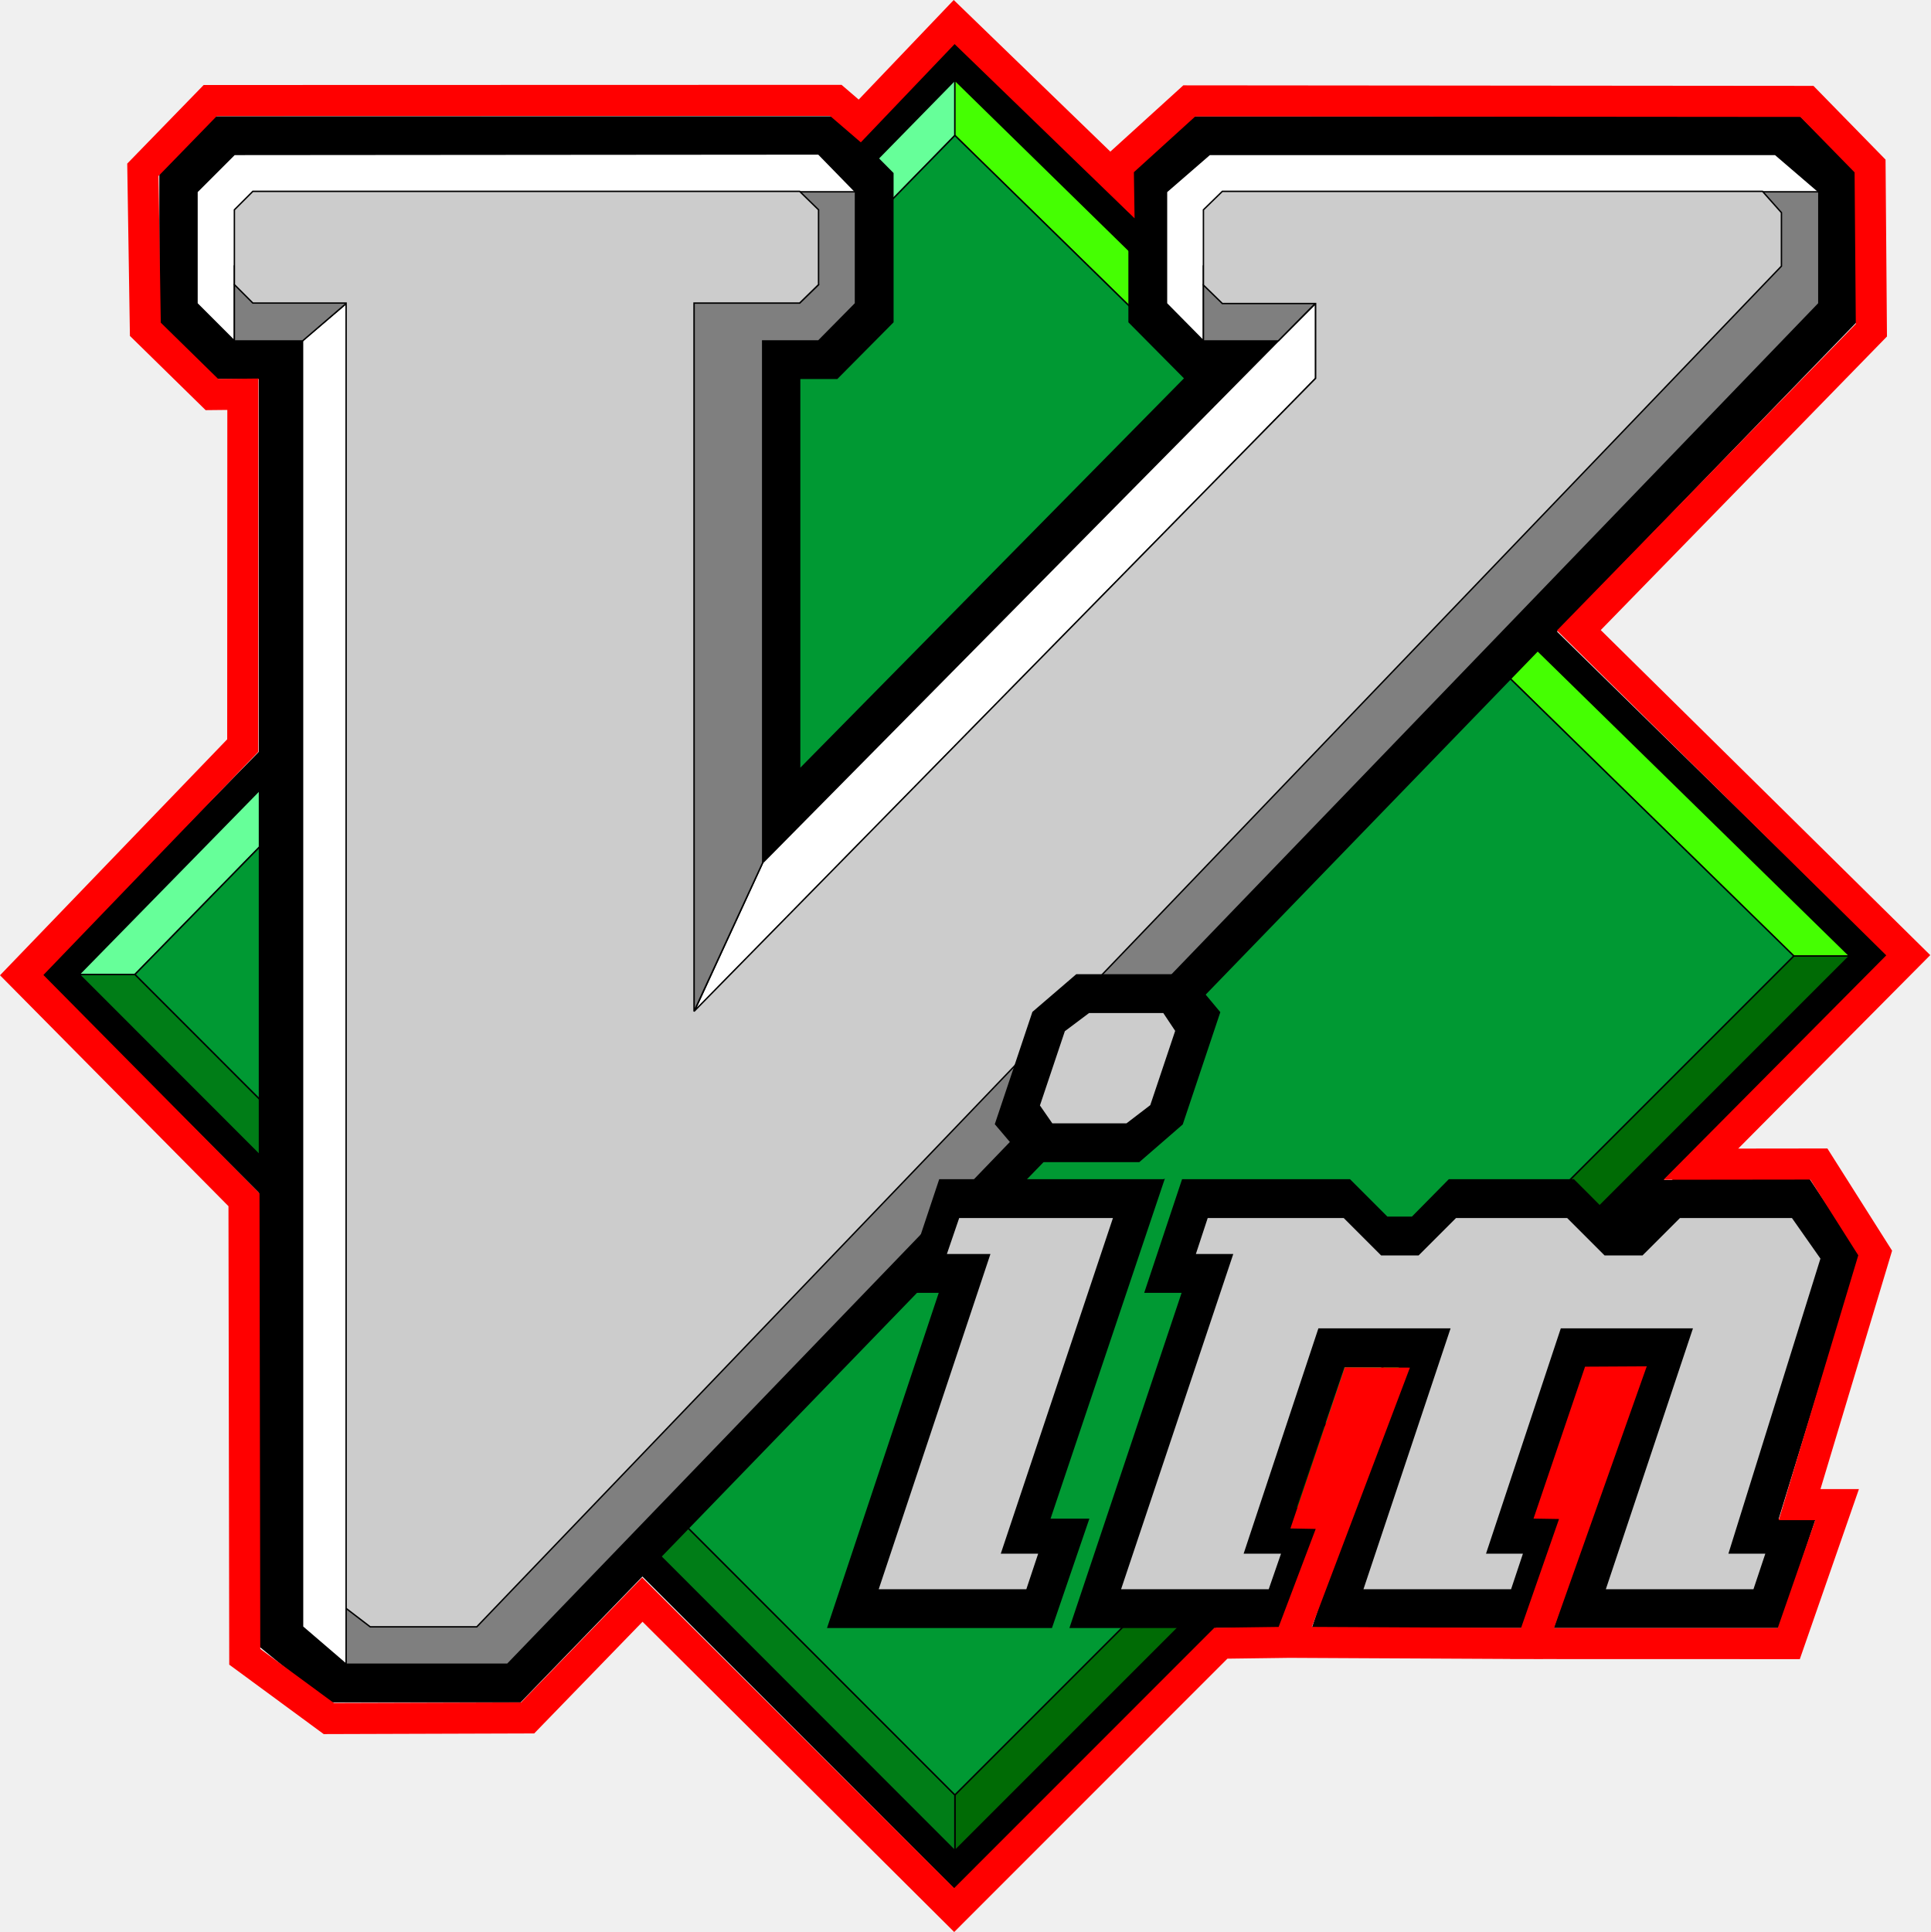
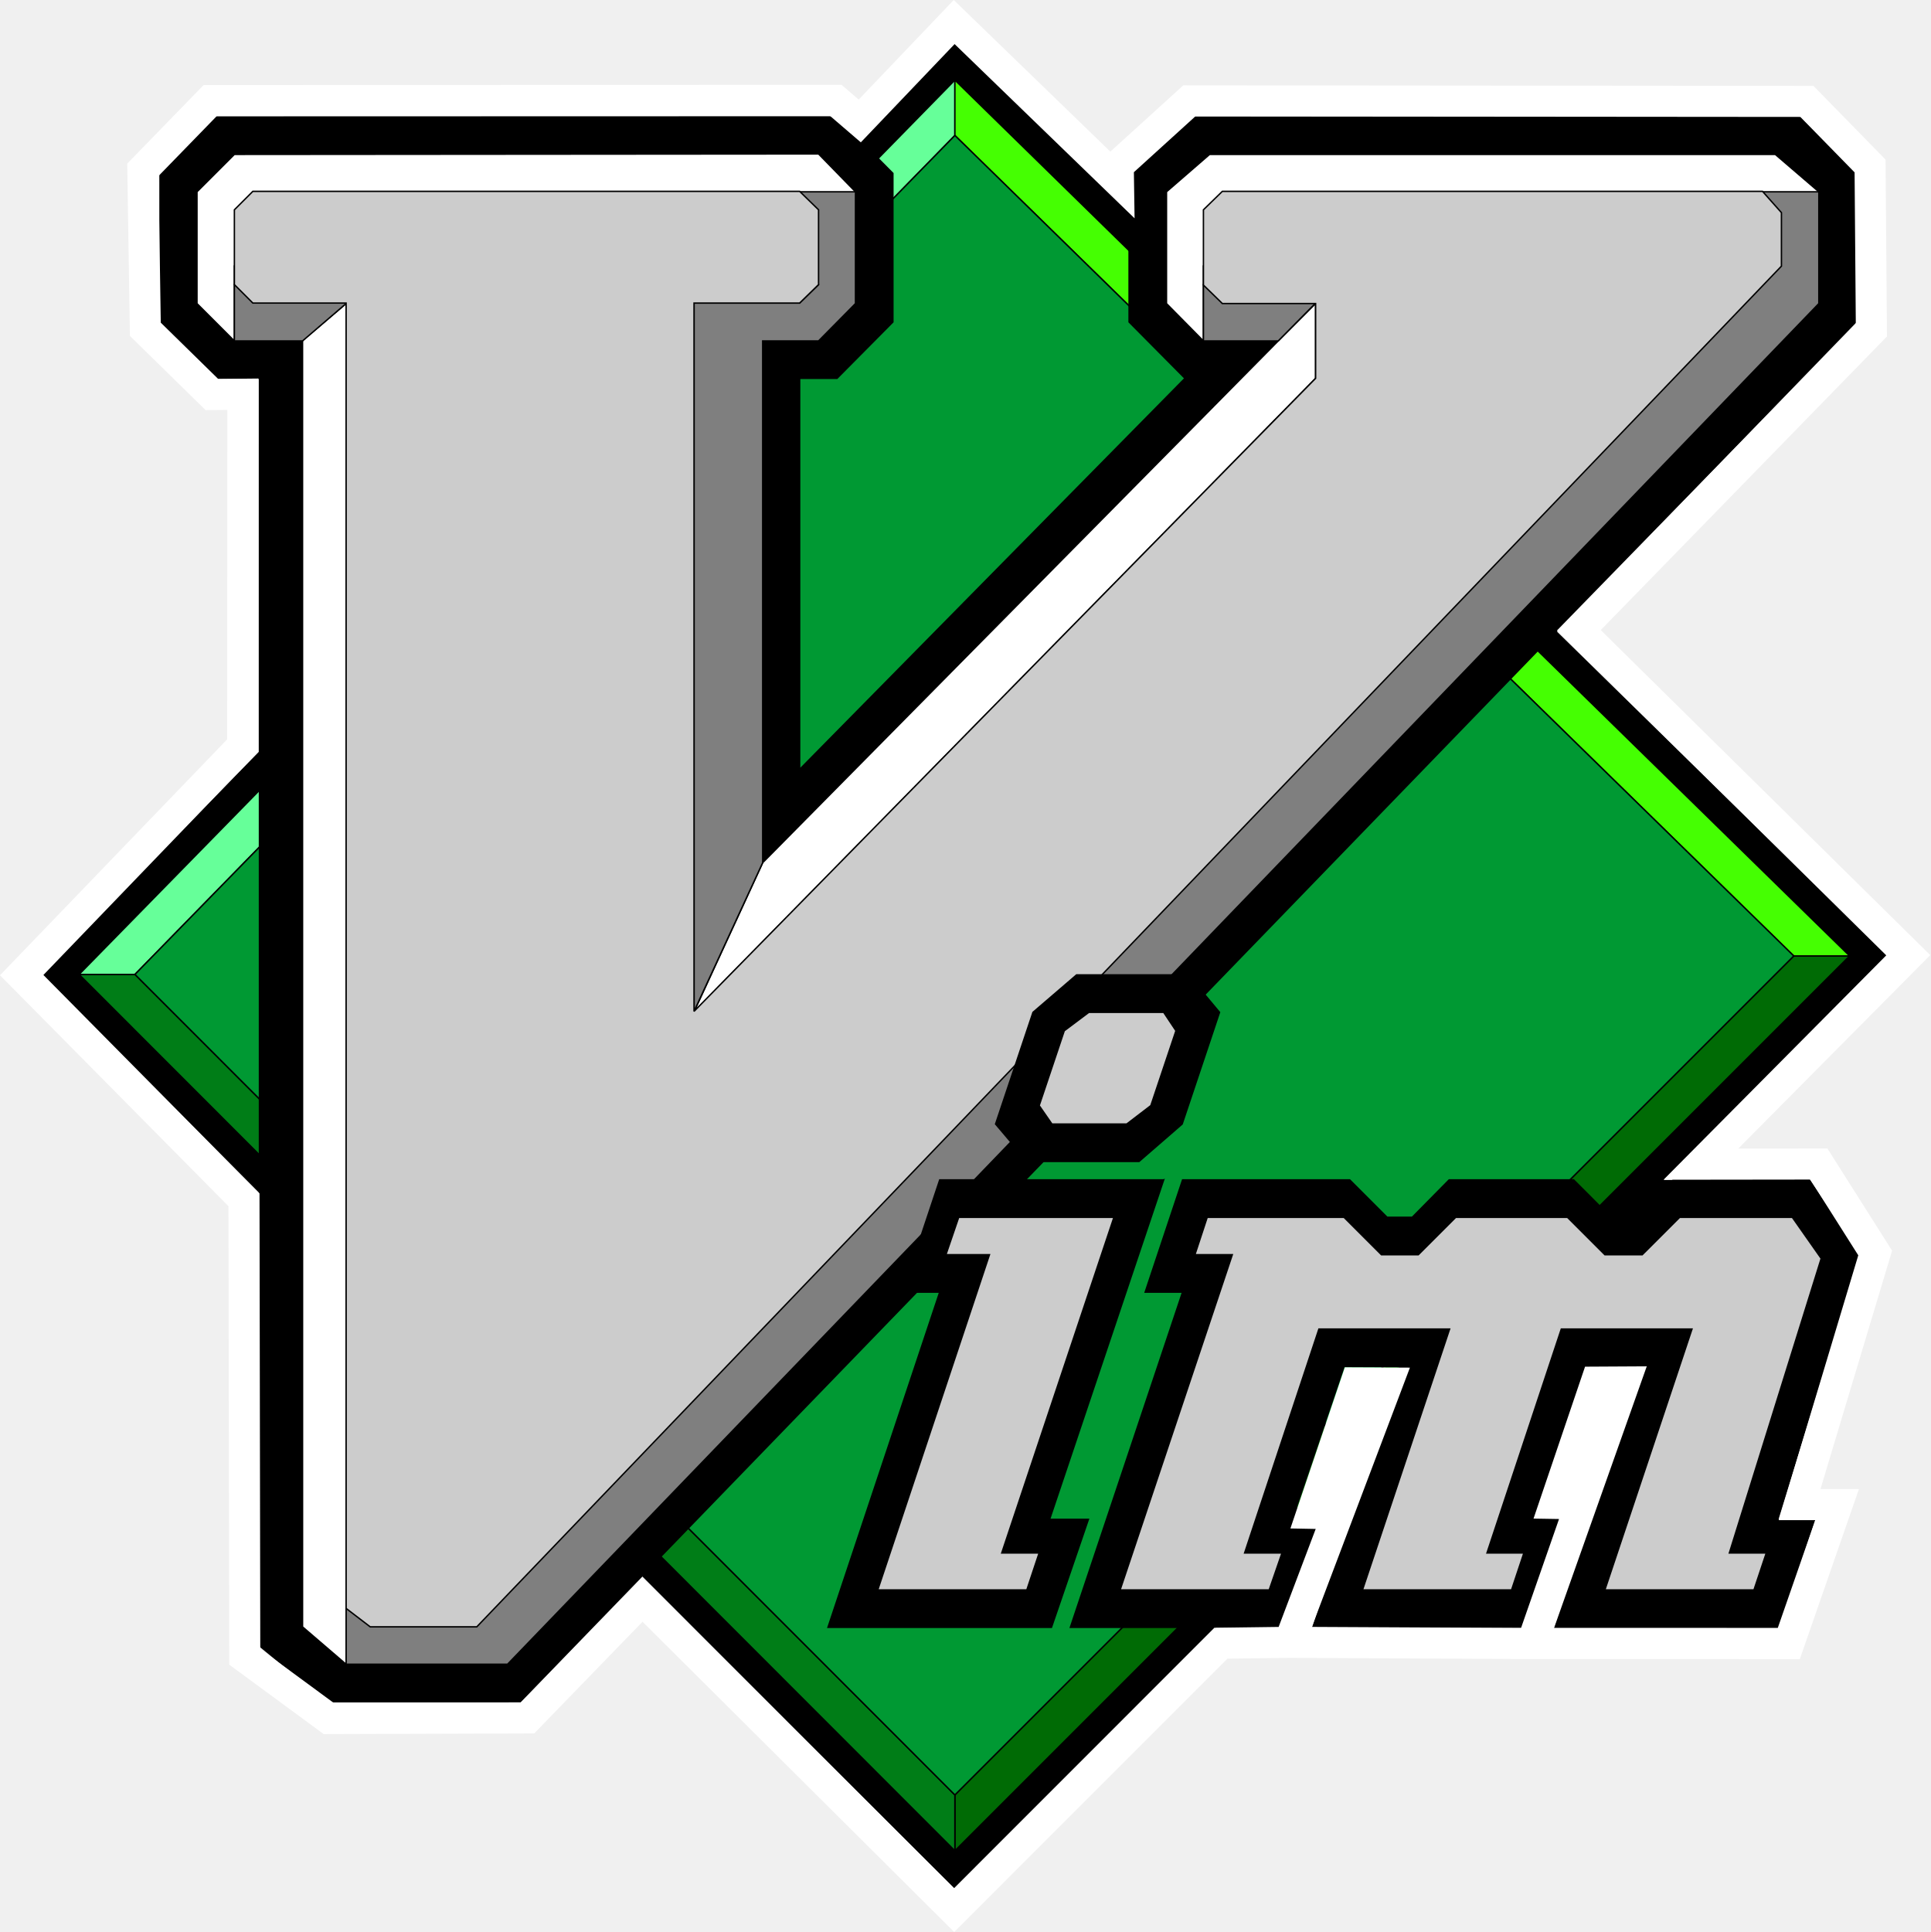
<svg xmlns="http://www.w3.org/2000/svg" width="293.575" height="293.806" viewBox="0 0 293.575 293.806" version="1.1" id="svg90">
  <defs id="defs94" />
  <path fill-rule="evenodd" fill="#000000" fill-opacity="1" d="M 286.999,145.374 145.229,6.488 6.342,148.183 145.229,287.144 286.999,145.374" id="path2" />
  <path fill="none" stroke-width="0.216" stroke-linecap="butt" stroke-linejoin="miter" stroke="#000000" stroke-opacity="1" stroke-miterlimit="2.613" d="M 286.999,145.374 145.229,6.488 6.342,148.183 145.229,287.144 Z M 286.999,145.374" id="path4" />
  <path fill-rule="evenodd" fill="#006b05" fill-opacity="1" d="M 272.815,145.374 H 281.311 L 145.229,281.456 V 272.96 L 272.815,145.374" id="path6" />
  <path fill="none" stroke-width="0.216" stroke-linecap="butt" stroke-linejoin="miter" stroke="#000000" stroke-opacity="1" stroke-miterlimit="2.613" d="M 272.815,145.374 H 281.311 L 145.229,281.456 V 272.96 Z M 272.815,145.374" id="path8" />
  <path fill-rule="evenodd" fill="#007d17" fill-opacity="1" d="M 12.03,148.183 H 20.526 L 145.229,272.96 V 281.456 L 12.03,148.183" id="path10" />
  <path fill="none" stroke-width="0.216" stroke-linecap="butt" stroke-linejoin="miter" stroke="#000000" stroke-opacity="1" stroke-miterlimit="2.613" d="M 12.03,148.183 H 20.526 L 145.229,272.96 V 281.456 Z M 12.03,148.183" id="path12" />
  <path fill-rule="evenodd" fill="#66ff99" fill-opacity="1" d="M 145.229,20.601 V 12.175 L 12.03,148.183 H 20.526 L 145.229,20.601" id="path14" />
  <path fill="none" stroke-width="0.216" stroke-linecap="butt" stroke-linejoin="miter" stroke="#000000" stroke-opacity="1" stroke-miterlimit="2.613" d="M 145.229,20.601 V 12.175 L 12.03,148.183 H 20.526 Z M 145.229,20.601" id="path16" />
  <path fill-rule="evenodd" fill="#45ff02" fill-opacity="1" d="M 145.229,12.175 V 20.601 L 272.815,145.374 H 281.311 L 145.229,12.175" id="path18" />
  <path fill="none" stroke-width="0.216" stroke-linecap="butt" stroke-linejoin="miter" stroke="#000000" stroke-opacity="1" stroke-miterlimit="2.613" d="M 145.229,12.175 V 20.601 L 272.815,145.374 H 281.311 Z M 145.229,12.175" id="path20" />
  <path fill-rule="evenodd" fill="#009933" fill-opacity="1" d="M 145.229,272.96 272.815,145.374 145.229,20.601 20.526,148.183 145.229,272.96" id="path22" />
  <path fill="none" stroke-width="0.216" stroke-linecap="butt" stroke-linejoin="miter" stroke="#000000" stroke-opacity="1" stroke-miterlimit="2.613" d="M 145.229,272.96 272.815,145.374 145.229,20.601 20.526,148.183 Z M 145.229,272.96" id="path24" />
  <path fill-rule="evenodd" fill="#000000" fill-opacity="1" d="M 171.725,48.968 180.221,57.535 121.616,117.007 V 57.535 H 127.303 L 135.799,48.968 V 26.359 L 127.303,17.792 H 32.838 L 24.342,26.359 V 48.968 L 32.838,57.535 H 39.463 V 250.281 L 49.831,258.777 H 79.135 L 282.245,48.968 V 26.359 L 273.749,17.792 H 181.159 L 171.725,26.359 V 48.968" id="path26" />
  <path fill="none" stroke-width="0.216" stroke-linecap="butt" stroke-linejoin="miter" stroke="#000000" stroke-opacity="1" stroke-miterlimit="2.613" d="M 171.725,48.968 180.221,57.535 121.616,117.007 V 57.535 H 127.303 L 135.799,48.968 V 26.359 L 127.303,17.792 H 32.838 L 24.342,26.359 V 48.968 L 32.838,57.535 H 39.463 V 250.281 L 49.831,258.777 H 79.135 L 282.245,48.968 V 26.359 L 273.749,17.792 H 181.159 L 171.725,26.359 Z M 171.725,48.968" id="path28" />
  <path fill-rule="evenodd" fill="#ffffff" fill-opacity="1" d="M 35.647,51.847 29.96,46.16 V 29.167 L 35.647,23.48 124.495,23.41 130.112,29.167 124.495,31.906 121.616,29.167 35.647,43.281 V 51.847" id="path30" />
  <path fill="none" stroke-width="0.216" stroke-linecap="butt" stroke-linejoin="miter" stroke="#000000" stroke-opacity="1" stroke-miterlimit="2.613" d="M 35.647,51.847 29.96,46.16 V 29.167 L 35.647,23.48 124.495,23.41 130.112,29.167 124.495,31.906 121.616,29.167 35.647,43.281 Z M 35.647,51.847" id="path32" />
  <path fill-rule="evenodd" fill="#ffffff" fill-opacity="1" d="M 52.639,253.089 46.014,247.402 V 51.777 L 52.639,46.16 V 253.089" id="path34" />
  <path fill="none" stroke-width="0.216" stroke-linecap="butt" stroke-linejoin="miter" stroke="#000000" stroke-opacity="1" stroke-miterlimit="2.613" d="M 52.639,253.089 46.014,247.402 V 51.777 L 52.639,46.16 Z M 52.639,253.089" id="path36" />
  <path fill-rule="evenodd" fill="#ffffff" fill-opacity="1" d="M 194.405,51.847 200.092,46.16 V 57.535 L 105.557,153.871 115.999,131.191 194.405,51.847" id="path38" />
  <path fill="none" stroke-width="0.216" stroke-linecap="butt" stroke-linejoin="miter" stroke="#000000" stroke-opacity="1" stroke-miterlimit="2.613" d="M 194.405,51.847 200.092,46.16 V 57.535 L 105.557,153.871 115.999,131.191 Z M 194.405,51.847" id="path40" />
  <path fill-rule="evenodd" fill="#7f7f7f" fill-opacity="1" d="M 54.581,43.351 52.639,46.16 46.014,51.847 H 35.647 V 40.472 L 54.581,43.351" id="path42" />
  <path fill="none" stroke-width="0.216" stroke-linecap="butt" stroke-linejoin="miter" stroke="#000000" stroke-opacity="1" stroke-miterlimit="2.613" d="M 54.581,43.351 52.639,46.16 46.014,51.847 H 35.647 V 40.472 Z M 54.581,43.351" id="path44" />
  <path fill-rule="evenodd" fill="#7f7f7f" fill-opacity="1" d="M 115.999,51.847 V 131.191 L 105.557,153.8 V 46.089 H 121.616 L 124.495,43.281 121.616,29.167 H 130.112 V 46.16 L 124.495,51.847 H 115.999" id="path46" />
  <path fill="none" stroke-width="0.216" stroke-linecap="butt" stroke-linejoin="miter" stroke="#000000" stroke-opacity="1" stroke-miterlimit="2.613" d="M 115.999,51.847 V 131.191 L 105.557,153.8 V 46.089 H 121.616 L 124.495,43.281 121.616,29.167 H 130.112 V 46.16 L 124.495,51.847 Z M 115.999,51.847" id="path48" />
  <path fill-rule="evenodd" fill="#ffffff" fill-opacity="1" d="M 183.03,51.847 177.413,46.16 V 29.167 L 183.967,23.48 H 270.006 L 276.631,29.167 267.127,37.664 183.03,43.281 V 51.847" id="path50" />
  <path fill="none" stroke-width="0.216" stroke-linecap="butt" stroke-linejoin="miter" stroke="#000000" stroke-opacity="1" stroke-miterlimit="2.613" d="M 183.03,51.847 177.413,46.16 V 29.167 L 183.967,23.48 H 270.006 L 276.631,29.167 267.127,37.664 183.03,43.281 Z M 183.03,51.847" id="path52" />
  <path fill-rule="evenodd" fill="#7f7f7f" fill-opacity="1" d="M 276.631,46.16 77.19,253.089 H 52.639 V 244.593 H 70.639 L 270.006,40.472 267.127,29.167 H 276.631 V 46.16" id="path54" />
  <path fill="none" stroke-width="0.216" stroke-linecap="butt" stroke-linejoin="miter" stroke="#000000" stroke-opacity="1" stroke-miterlimit="2.613" d="M 276.631,46.16 77.19,253.089 H 52.639 V 244.593 H 70.639 L 270.006,40.472 267.127,29.167 H 276.631 Z M 276.631,46.16" id="path56" />
  <path fill-rule="evenodd" fill="#7f7f7f" fill-opacity="1" d="M 201.967,43.351 200.022,46.16 194.405,51.847 H 183.03 V 40.472 L 201.967,43.351" id="path58" />
  <path fill="none" stroke-width="0.216" stroke-linecap="butt" stroke-linejoin="miter" stroke="#000000" stroke-opacity="1" stroke-miterlimit="2.613" d="M 201.967,43.351 200.022,46.16 194.405,51.847 H 183.03 V 40.472 Z M 201.967,43.351" id="path60" />
  <path fill-rule="evenodd" fill="#cccccc" fill-opacity="1" d="M 105.557,153.8 V 46.089 H 121.616 L 124.495,43.281 V 31.906 L 121.616,29.097 H 38.456 L 35.647,31.906 V 43.281 L 38.456,46.089 H 52.639 V 244.593 L 56.311,247.402 H 72.51 L 270.94,40.472 V 32.335 L 268.061,29.097 H 185.909 L 183.03,31.906 V 43.351 L 185.909,46.16 H 200.092 V 57.535 L 105.557,153.8" id="path62" />
  <path fill="none" stroke-width="0.216" stroke-linecap="butt" stroke-linejoin="miter" stroke="#000000" stroke-opacity="1" stroke-miterlimit="2.613" d="M 105.557,153.8 V 46.089 H 121.616 L 124.495,43.281 V 31.906 L 121.616,29.097 H 38.456 L 35.647,31.906 V 43.281 L 38.456,46.089 H 52.639 V 244.593 L 56.311,247.402 H 72.51 L 270.94,40.472 V 32.335 L 268.061,29.097 H 185.909 L 183.03,31.906 V 43.351 L 185.909,46.16 H 200.092 V 57.535 Z M 105.557,153.8" id="path64" />
  <path fill-rule="evenodd" fill="#000000" fill-opacity="1" d="M 157.112,153.945 163.733,148.257 H 180.725 L 185.479,153.945 179.792,170.937 173.237,176.624 H 156.245 L 151.42,170.937 157.112,153.945" id="path66" />
  <path fill="none" stroke-width="0.216" stroke-linecap="butt" stroke-linejoin="miter" stroke="#000000" stroke-opacity="1" stroke-miterlimit="2.613" d="M 157.112,153.945 163.733,148.257 H 180.725 L 185.479,153.945 179.792,170.937 173.237,176.624 H 156.245 L 151.42,170.937 Z M 157.112,153.945" id="path68" />
  <path fill-rule="evenodd" fill="#000000" fill-opacity="1" d="M 162.799,247.472 179.862,196.496 H 174.174 L 179.862,179.433 H 205.28 L 210.967,185.121 H 214.784 L 220.397,179.433 H 239.335 L 245.022,185.121 H 246.764 L 252.456,179.433 H 275.19 L 282.749,190.808 270.366,231.128 H 275.983 L 270.51,247.472 H 236.456 L 249.772,207.8 H 241.28 L 233.428,230.984 H 239.045 L 233.717,247.472 H 199.663 L 212.909,207.8 H 204.413 L 196.495,231.128 H 202.182 L 196.854,247.472 H 162.799" id="path70" />
  <path fill="none" stroke-width="0.216" stroke-linecap="butt" stroke-linejoin="miter" stroke="#000000" stroke-opacity="1" stroke-miterlimit="2.613" d="M 162.799,247.472 179.862,196.496 H 174.174 L 179.862,179.433 H 205.28 L 210.967,185.121 H 214.784 L 220.397,179.433 H 239.335 L 245.022,185.121 H 248.764 L 254.456,179.433 H 275.19 L 282.749,190.808 270.366,231.128 H 275.983 L 270.51,247.472 H 236.456 L 249.772,207.8 H 241.28 L 233.428,230.984 H 239.045 L 233.717,247.472 H 199.663 L 212.909,207.8 H 204.413 L 196.495,231.128 H 202.182 L 196.854,247.472 Z M 162.799,247.472" id="path72" />
  <path fill-rule="evenodd" fill="#cccccc" fill-opacity="1" d="M 272.596,185.121 L 276.991,191.382 L 263.022,236.167 H 268.639 L 266.764,241.785 H 244.085 L 257.335,202.113 H 237.463 L 226.159,236.167 H 231.772 L 229.901,241.785 H 207.221 L 220.471,202.113 H 200.596 L 189.295,236.167 H 194.983 L 193.038,241.785 H 170.358 L 187.42,190.808 H 181.733 L 183.604,185.121 H 204.413 L 210.1,190.808 H 215.717 L 221.405,185.121 H 238.397 L 244.085,190.808 H 249.772 L 255.463,185.121 H 272.596" id="path74" />
  <path fill="none" stroke-width="0.216" stroke-linecap="butt" stroke-linejoin="miter" stroke="#000000" stroke-opacity="1" stroke-miterlimit="2.613" d="M 272.596,185.121 276.991,191.382 263.022,236.167 H 268.639 L 266.764,241.785 H 244.085 L 257.335,202.113 H 237.463 L 226.159,236.167 H 231.772 L 229.901,241.785 H 207.221 L 220.471,202.113 H 200.596 L 189.295,236.167 H 194.983 L 193.038,241.785 H 170.358 L 187.42,190.808 H 181.733 L 183.604,185.121 H 204.413 L 210.1,190.808 H 215.717 L 221.405,185.121 H 238.397 L 244.085,190.808 H 249.772 L 255.463,185.121 Z M 272.596,185.121" id="path76" />
  <path fill-rule="evenodd" fill="#000000" fill-opacity="1" d="M 176.983,179.433 159.631,231.054 H 165.534 L 159.917,247.472 H 125.932 L 142.924,196.496 H 137.237 Z M 137.237,196.496 142.924,179.433 H 176.983" id="path78" />
  <path fill="none" stroke-width="0.216" stroke-linecap="butt" stroke-linejoin="miter" stroke="#000000" stroke-opacity="1" stroke-miterlimit="2.613" d="M 176.983,179.433 159.631,231.054 H 165.534 L 159.917,247.472 H 125.932 L 142.924,196.496 H 137.237 Z M 137.237,196.496 142.924,179.433 H 176.983 Z M 137.237,196.496" id="path80" />
  <path fill-rule="evenodd" fill="#cccccc" fill-opacity="1" d="M 156.174,241.785 158.045,236.167 H 152.358 L 169.42,185.121 H 145.807 L 143.862,190.808 H 150.487 L 133.495,241.785 H 156.174" id="path82" />
  <path fill="none" stroke-width="0.216" stroke-linecap="butt" stroke-linejoin="miter" stroke="#000000" stroke-opacity="1" stroke-miterlimit="2.613" d="M 156.174,241.785 158.045,236.167 H 152.358 L 169.42,185.121 H 145.807 L 143.862,190.808 H 150.487 L 133.495,241.785 Z M 156.174,241.785" id="path84" />
  <path fill-rule="evenodd" fill="#cccccc" fill-opacity="1" d="M 175.038,168.128 178.854,156.753 176.983,153.945 H 165.604 L 161.862,156.753 158.045,168.128 159.991,170.937 H 171.366 L 175.038,168.128" id="path86" />
  <path fill="none" stroke-width="0.216" stroke-linecap="butt" stroke-linejoin="miter" stroke="#000000" stroke-opacity="1" stroke-miterlimit="2.613" d="M 175.038,168.128 178.854,156.753 176.983,153.945 H 165.604 L 161.862,156.753 158.045,168.128 159.991,170.937 H 171.366 Z M 175.038,168.128" id="path88" />
-   <path id="path493" d="M 145.121,3.352 130.762,18.395 127.119,15.264 31.974,15.289 21.728,25.825 22.106,50.076 32.231,60 36.937,59.951 36.915,113.383 3.301,148.291 37.109,182.457 37.226,251.952 50.005,261.346 80.244,261.251 97.694,243.264 145.121,290.469 185.687,249.89 196.109,249.753 203.502,230.212 199.53,230.137 206.228,210.305 211.024,210.327 196.109,249.753 233.014,249.938 240.421,228.693 236.514,228.629 242.769,210.187 247.108,210.163 233.014,249.938 272.058,249.949 279.405,228.813 H 273.702 L 285.199,190.547 276.631,177.016 258.691,177.038 290.229,145.266 240.13,95.85 284.622,50.217 284.421,25.243 274.817,15.42 180.883,15.341 170.076,25.156 170.112,27.543 Z" style="fill:none;stroke:#ff0000;stroke-width:4.724;stroke-dasharray:none;stroke-opacity:1" />
+   <path id="path493" d="M 145.121,3.352 130.762,18.395 127.119,15.264 31.974,15.289 21.728,25.825 22.106,50.076 32.231,60 36.937,59.951 36.915,113.383 3.301,148.291 37.109,182.457 37.226,251.952 50.005,261.346 80.244,261.251 97.694,243.264 145.121,290.469 185.687,249.89 196.109,249.753 203.502,230.212 199.53,230.137 206.228,210.305 211.024,210.327 196.109,249.753 233.014,249.938 240.421,228.693 236.514,228.629 242.769,210.187 247.108,210.163 233.014,249.938 272.058,249.949 279.405,228.813 H 273.702 L 285.199,190.547 276.631,177.016 258.691,177.038 290.229,145.266 240.13,95.85 284.622,50.217 284.421,25.243 274.817,15.42 180.883,15.341 170.076,25.156 170.112,27.543 Z" style="fill:none;stroke:#ffffff;stroke-width:4.724;stroke-dasharray:none;stroke-opacity:1" />
</svg>
